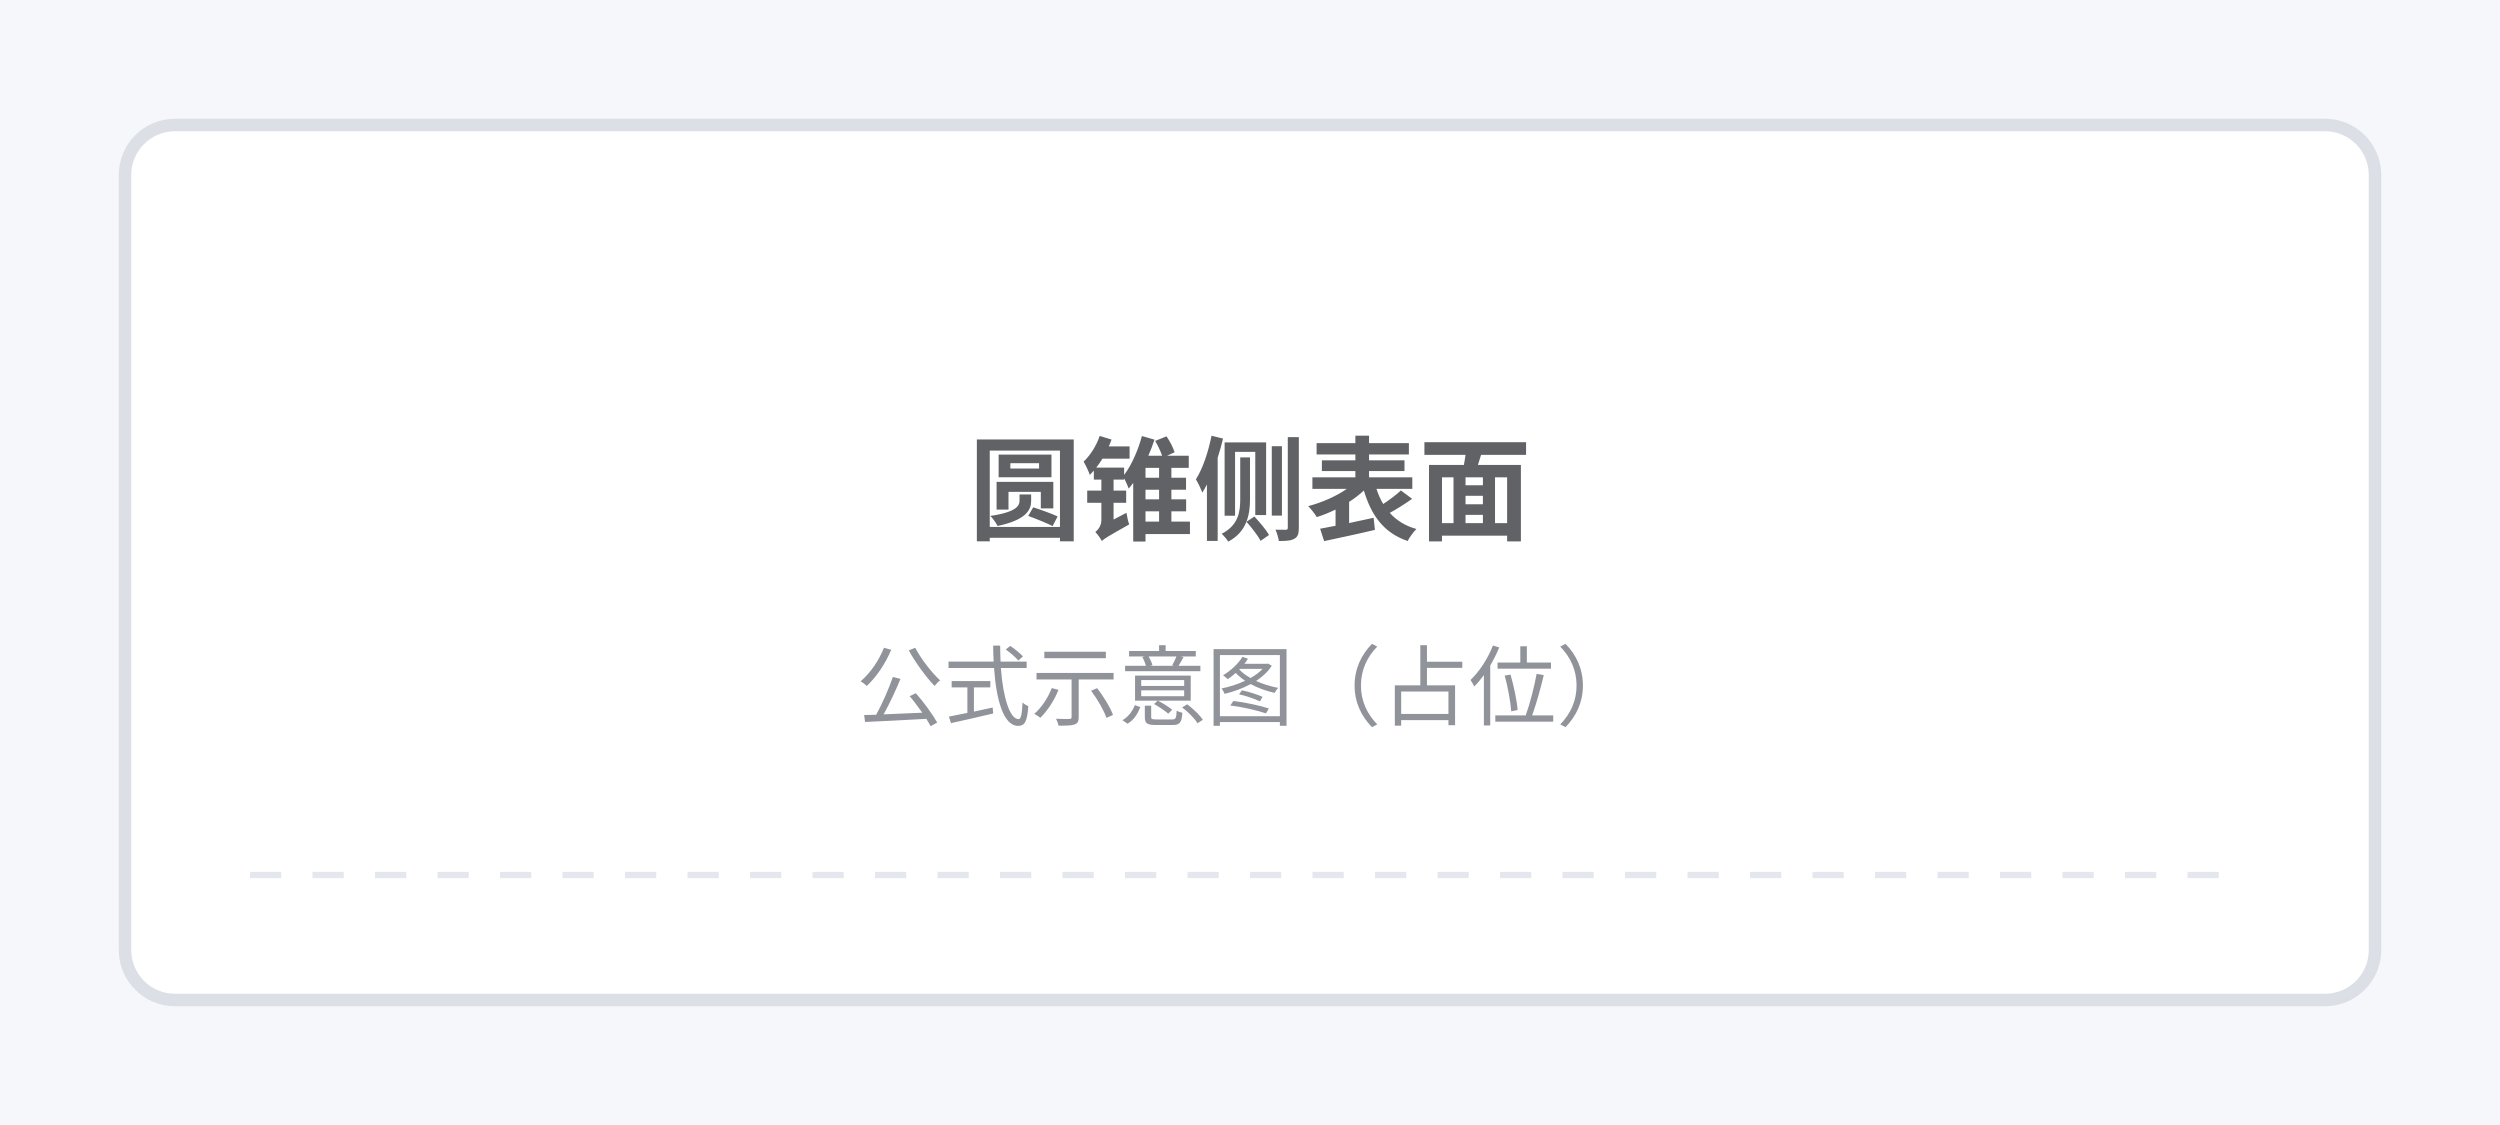
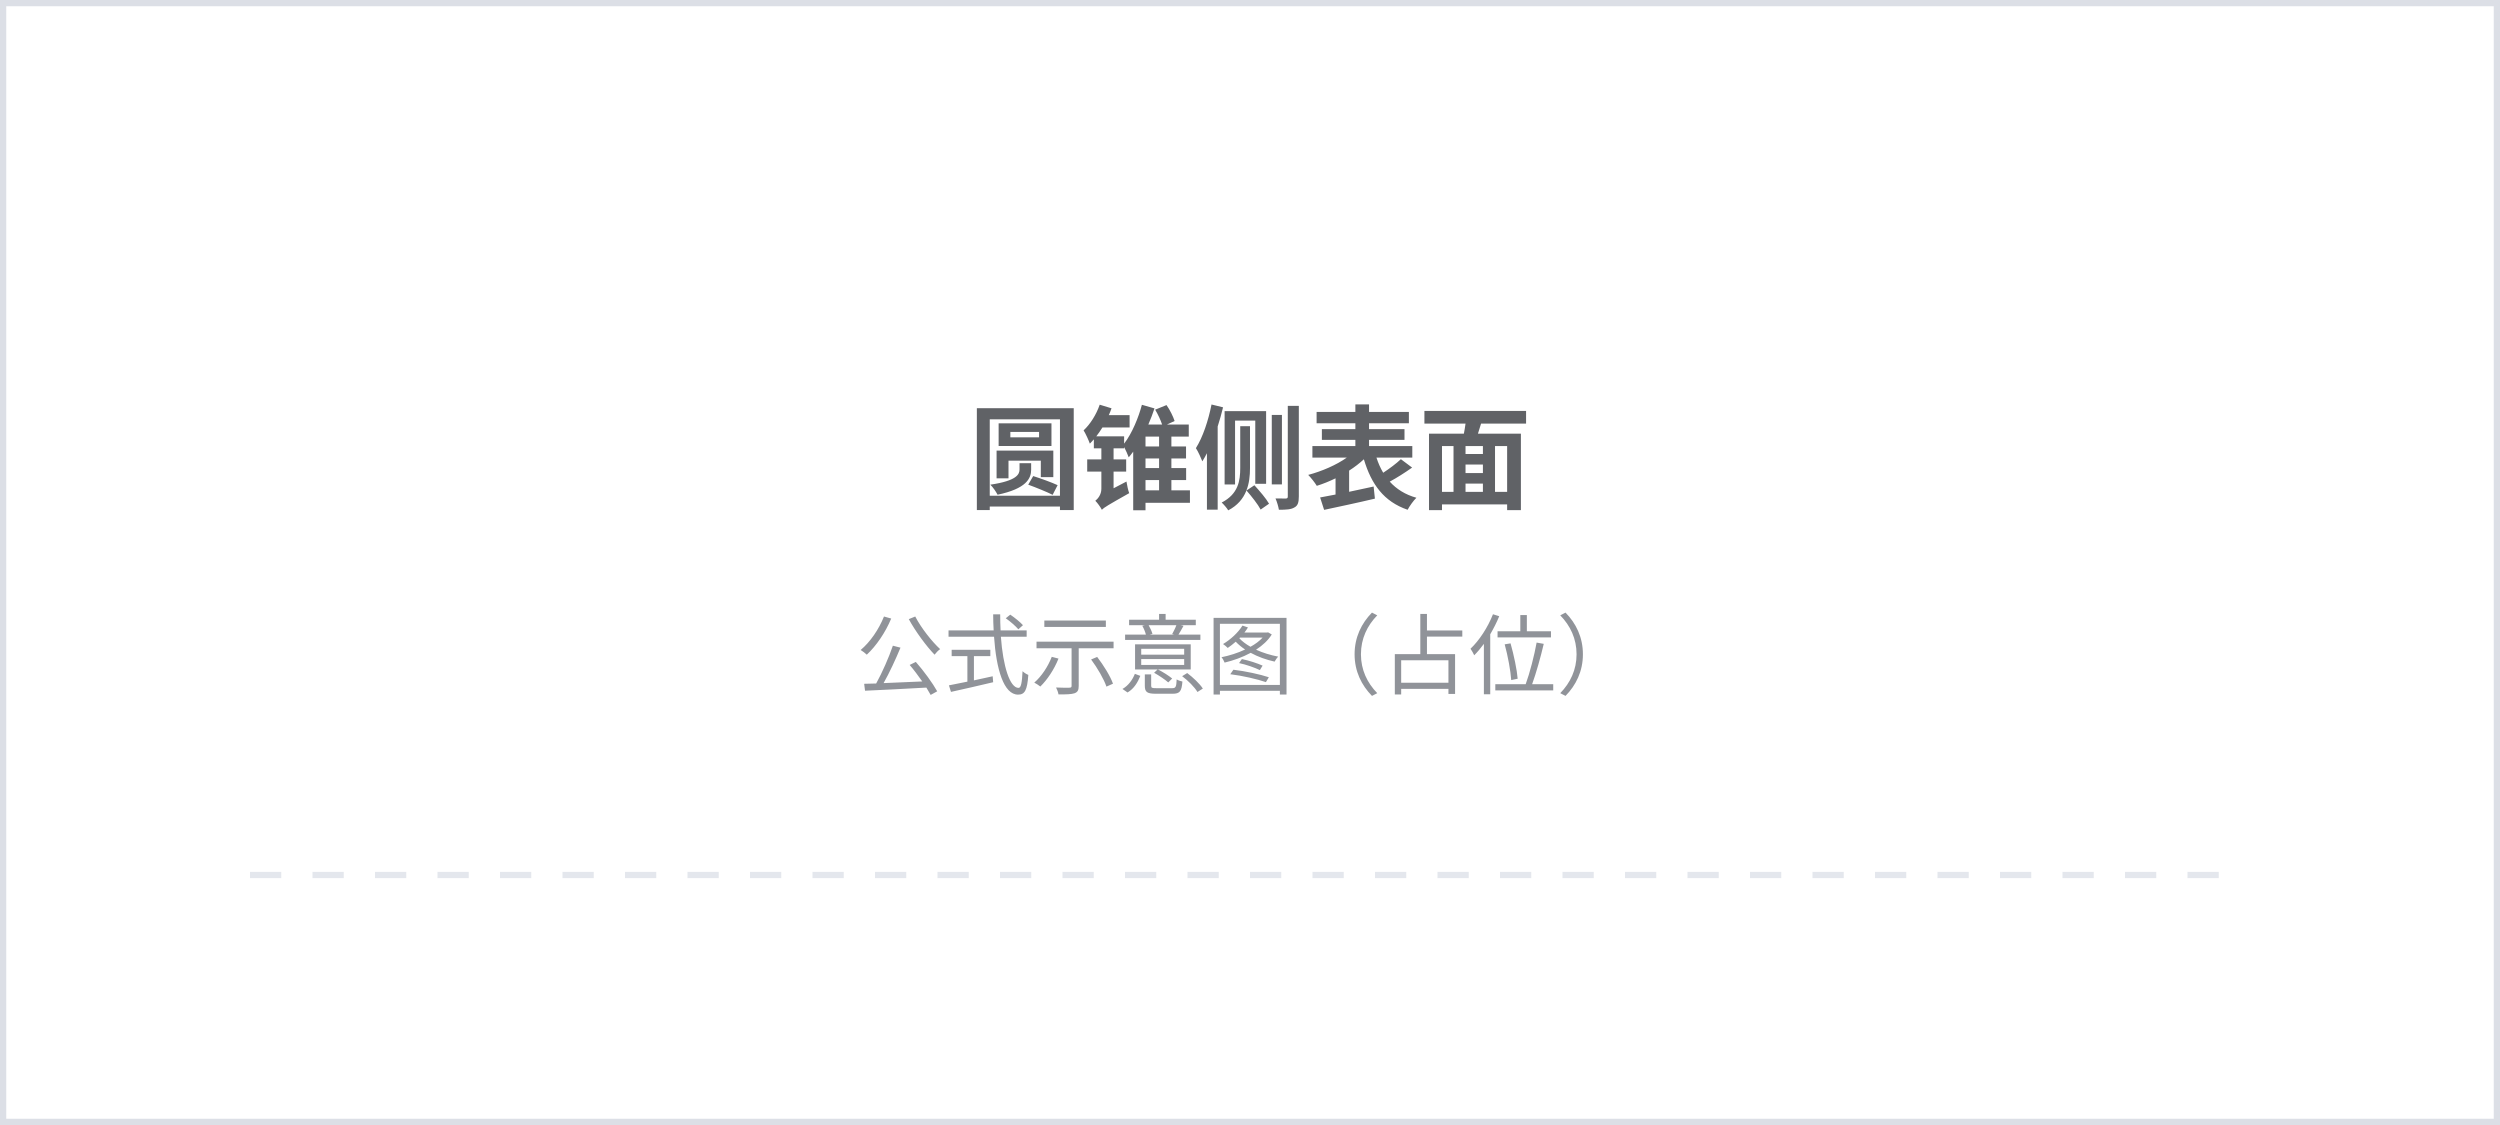
<svg xmlns="http://www.w3.org/2000/svg" width="400" height="180" viewBox="0 0 400 180">
-   <rect width="400" height="180" fill="#f5f7fa" />
-   <rect x="20" y="20" width="360" height="140" rx="8" fill="#ffffff" stroke="#dcdfe6" stroke-width="2" />
-   <text x="200" y="85" font-family="Arial, sans-serif" font-size="18" fill="#606266" text-anchor="middle" font-weight="bold">圆锥侧表面</text>
-   <text x="200" y="115" font-family="Arial, sans-serif" font-size="14" fill="#909399" text-anchor="middle">公式示意图（占位）</text>
+   <rect width="400" height="180" fill="#ffffff" stroke="#dcdfe6" stroke-width="2" />
+   <text x="200" y="80" font-family="Arial, sans-serif" font-size="18" fill="#606266" text-anchor="middle" font-weight="bold">圆锥侧表面</text>
+   <text x="200" y="110" font-family="Arial, sans-serif" font-size="14" fill="#909399" text-anchor="middle">公式示意图（占位）</text>
  <line x1="40" y1="140" x2="360" y2="140" stroke="#e4e7ed" stroke-width="1" stroke-dasharray="5,5" />
</svg>
